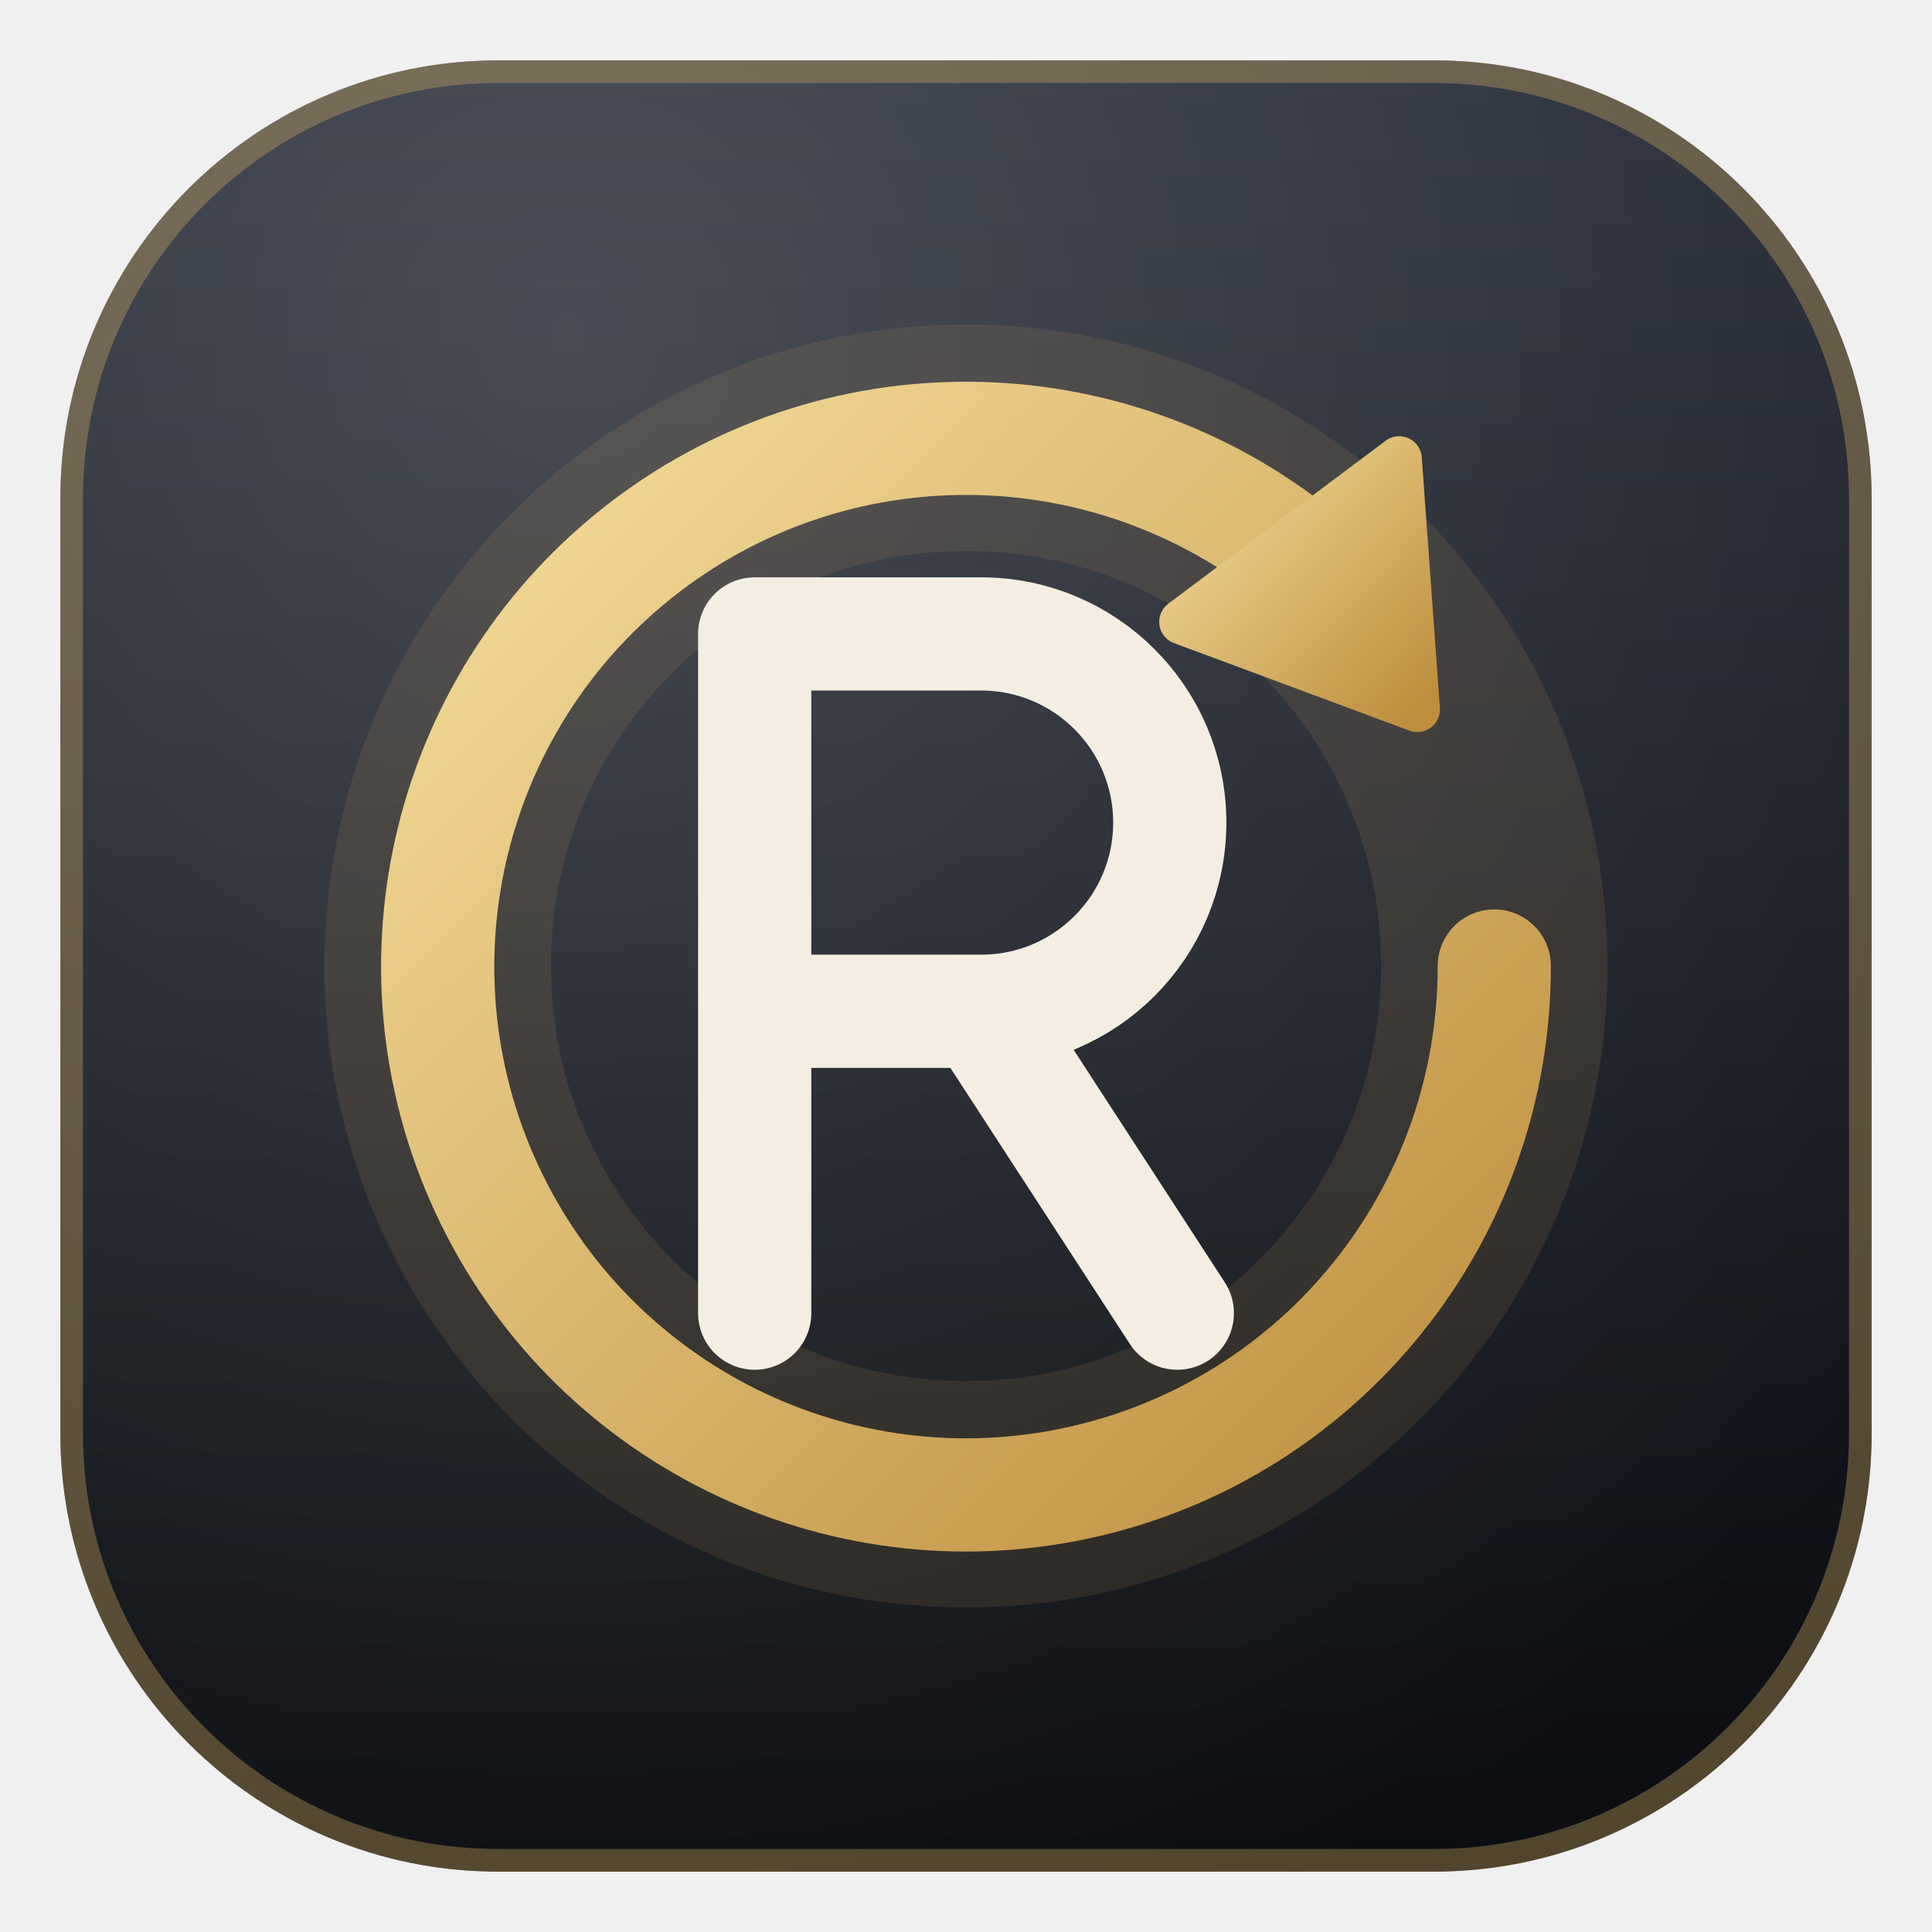
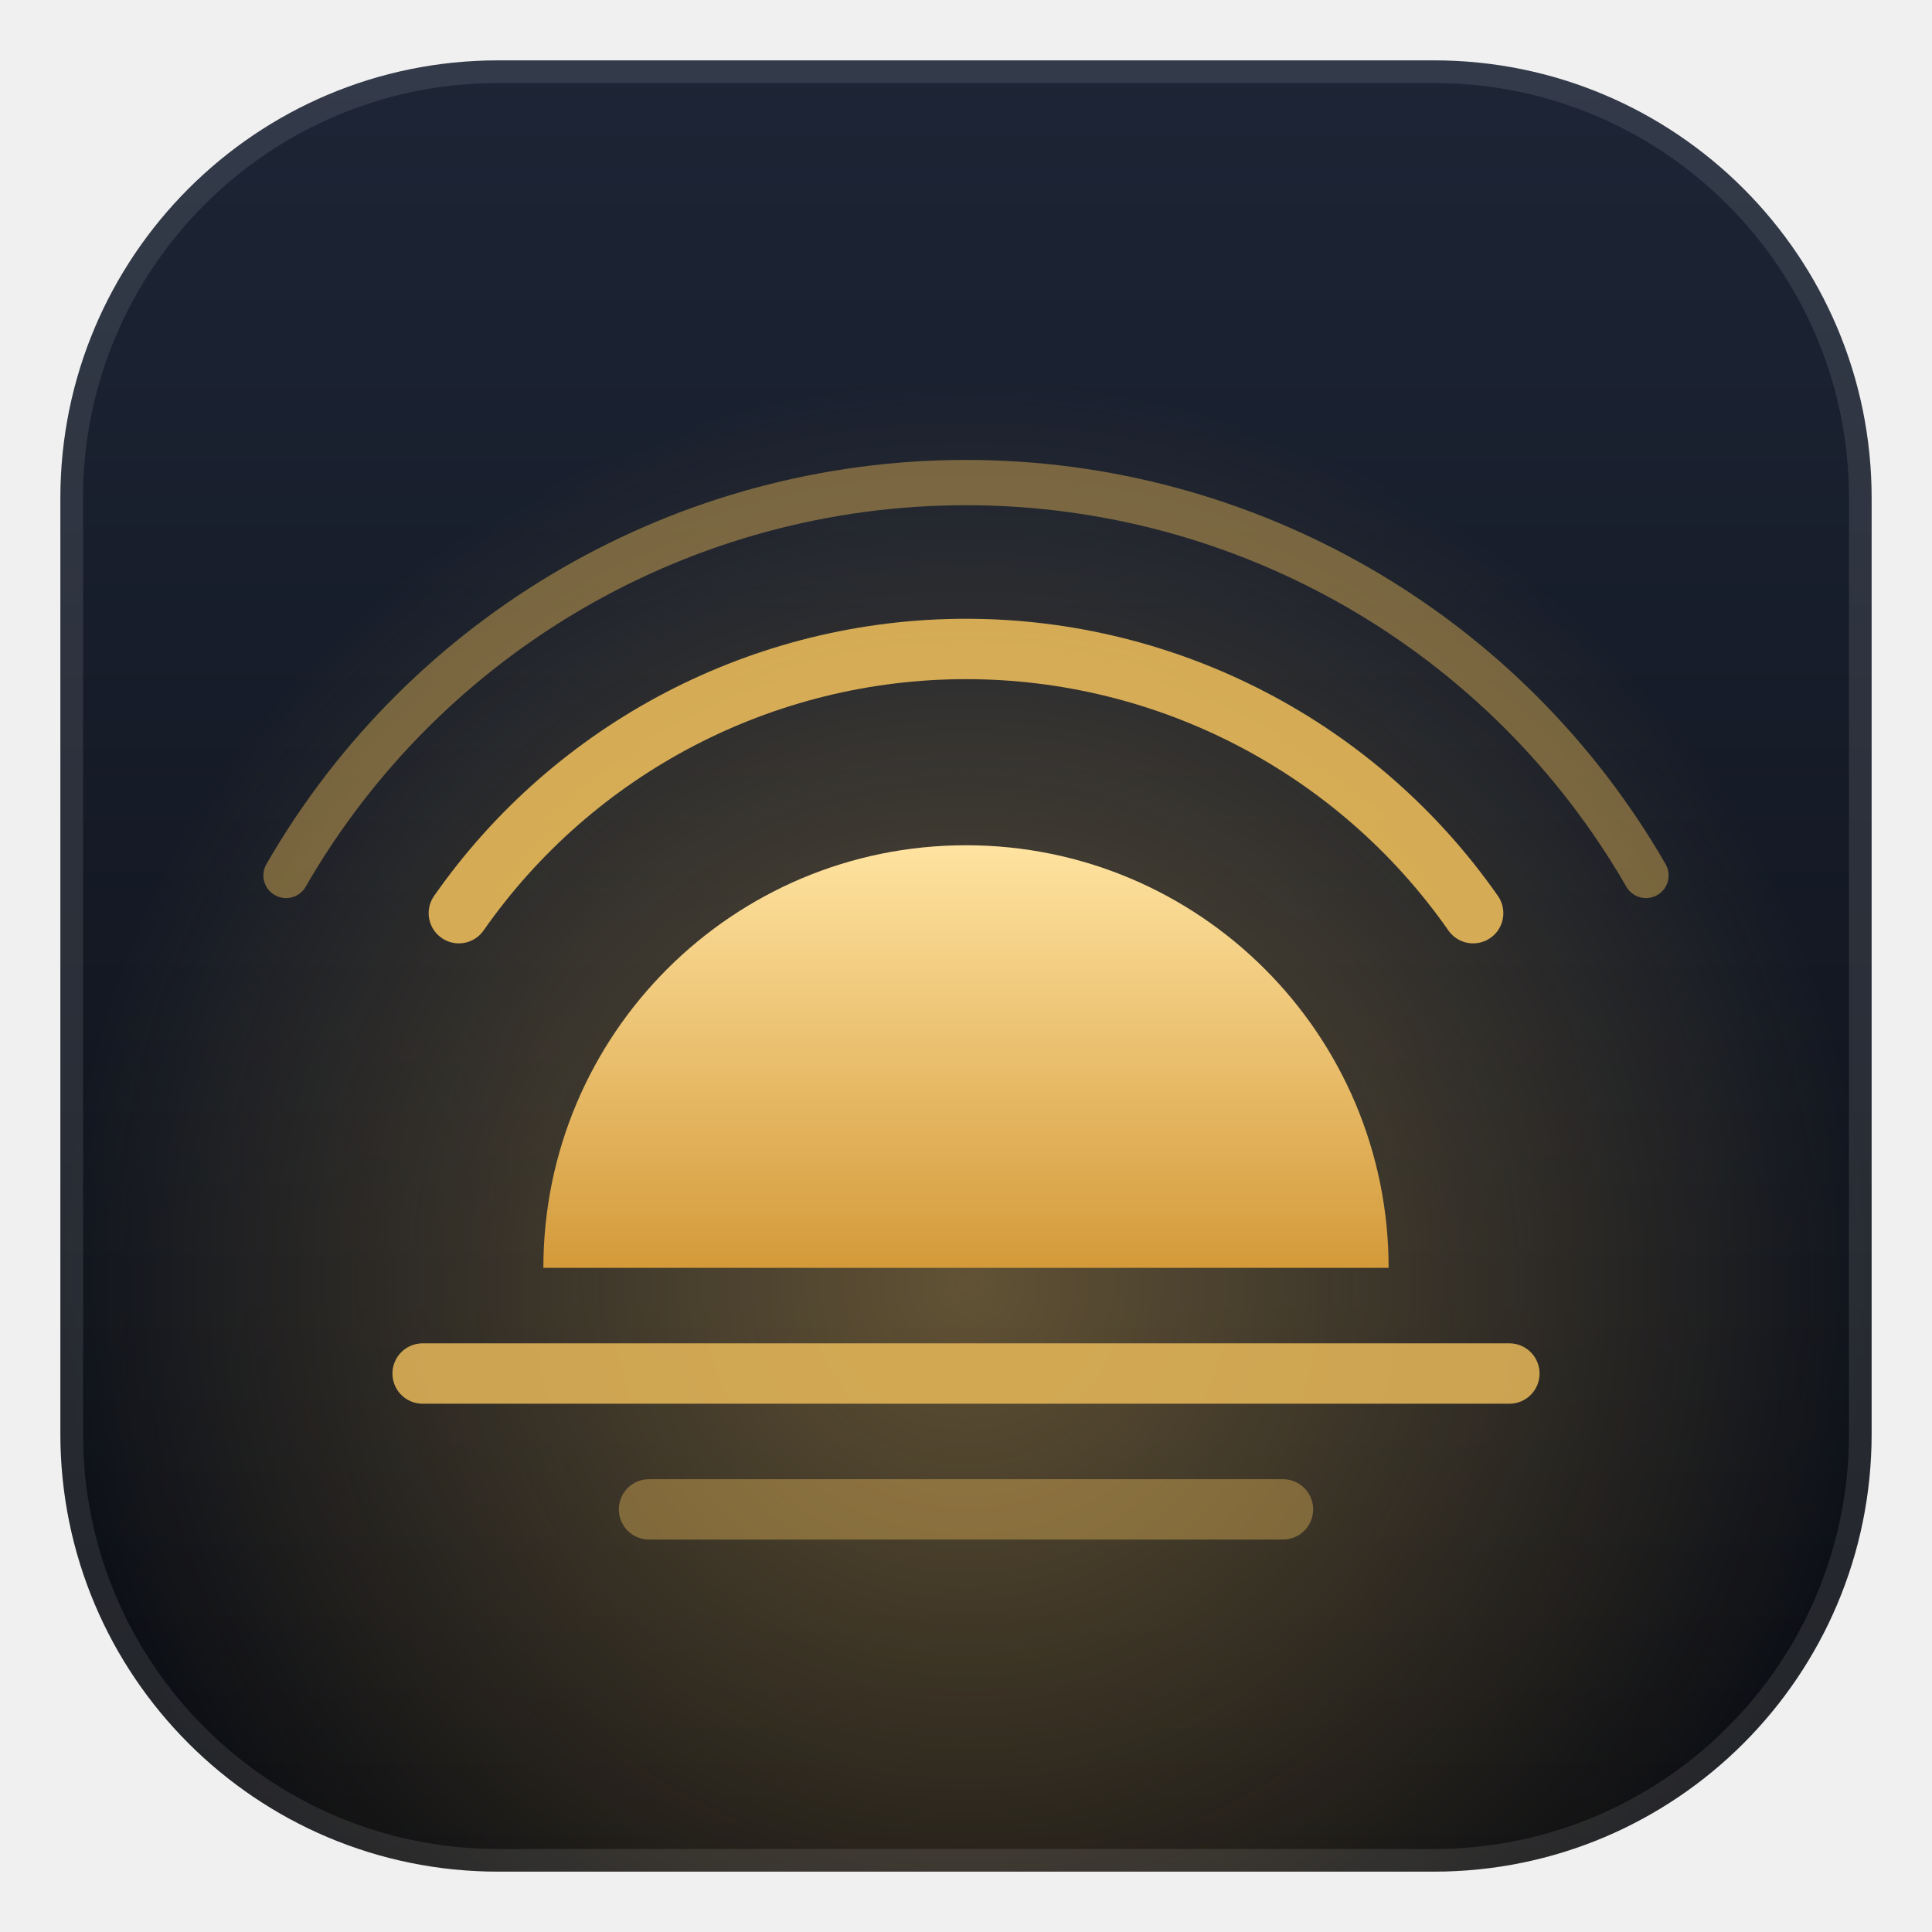
<svg xmlns="http://www.w3.org/2000/svg" aria-labelledby="t" role="img" viewBox="0 0 256 256">
  <defs>
    <linearGradient id="tile" x1="0" x2="0" y1="0" y2="1">
-       <stop offset="0" stop-color="#232935" />
-       <stop offset="1" stop-color="#0b0d11" />
+       <stop offset="0" stop-color="#1d2536" />
+       <stop offset="1" stop-color="#0a0c11" />
    </linearGradient>
-     <linearGradient id="brass" x1="0" x2="1" y1="0" y2="1">
-       <stop offset="0" stop-color="#f5dc9b" />
-       <stop offset="1" stop-color="#bd8f3d" />
+     <radialGradient id="glow" cx="128" cy="170" r="120" gradientUnits="userSpaceOnUse">
+       <stop offset="0" stop-color="#e6b85c" stop-opacity=".38" />
+       <stop offset="1" stop-color="#e6b85c" stop-opacity="0" />
+     </radialGradient>
+     <linearGradient id="sun" x1="0" x2="0" y1="0" y2="1">
+       <stop offset="0" stop-color="#ffe3a0" />
+       <stop offset="1" stop-color="#d49a3a" />
    </linearGradient>
-     <radialGradient id="shine" cx=".28" cy=".15" r=".95">
-       <stop offset="0" stop-color="#fff" stop-opacity=".18" />
-       <stop offset="1" stop-color="#fff" stop-opacity="0" />
-     </radialGradient>
+     <clipPath id="clip">
+       <rect x="8" y="8" width="240" height="240" rx="58" />
+     </clipPath>
  </defs>
-   <rect width="240" height="240" x="8" y="8" fill="url(#tile)" rx="58" />
-   <rect width="240" height="240" x="8" y="8" fill="url(#shine)" rx="58" />
-   <rect width="237" height="237" x="9.5" y="9.5" fill="none" stroke="#d8ae62" stroke-opacity=".35" stroke-width="3" rx="56.5" />
-   <circle cx="128" cy="128" r="70" fill="none" stroke="#d8ae62" stroke-opacity=".12" stroke-width="30" />
-   <path fill="none" stroke="url(#brass)" stroke-linecap="round" stroke-width="15" d="M198 128a70 70 0 1 1-24.6-53.2" />
-   <path fill="url(#brass)" stroke="url(#brass)" stroke-linejoin="round" stroke-width="6" d="m185.4 60.8 2.4 33.2-31.2-11.6Z" />
-   <path fill="none" stroke="#f3eee1" stroke-linecap="round" stroke-linejoin="round" stroke-width="15" d="M100 174V84h30a25 25 0 0 1 0 50h-30m30 0 26 40" />
+   <rect x="8" y="8" width="240" height="240" rx="58" fill="url(#tile)" />
+   <rect x="8" y="8" width="240" height="240" fill="url(#glow)" clip-path="url(#clip)" />
+   <rect x="9.5" y="9.5" width="237" height="237" rx="56.5" fill="none" stroke="#ffffff" stroke-opacity=".1" stroke-width="3" />
+   <path d="M60.8 121A82 82 0 0 1 195.2 121" fill="none" stroke="#e8b95a" stroke-opacity=".9" stroke-linecap="round" stroke-width="8" />
+   <path d="M37.9 116A104 104 0 0 1 218.1 116" fill="none" stroke="#e8b95a" stroke-opacity=".45" stroke-linecap="round" stroke-width="6" />
+   <path d="M72 168A56 56 0 0 1 184 168Z" fill="url(#sun)" />
+   <path d="M56 182H200" fill="none" stroke="#e8b95a" stroke-opacity=".85" stroke-linecap="round" stroke-width="8" />
+   <path d="M86 200H170" fill="none" stroke="#e8b95a" stroke-opacity=".4" stroke-linecap="round" stroke-width="8" />
</svg>
